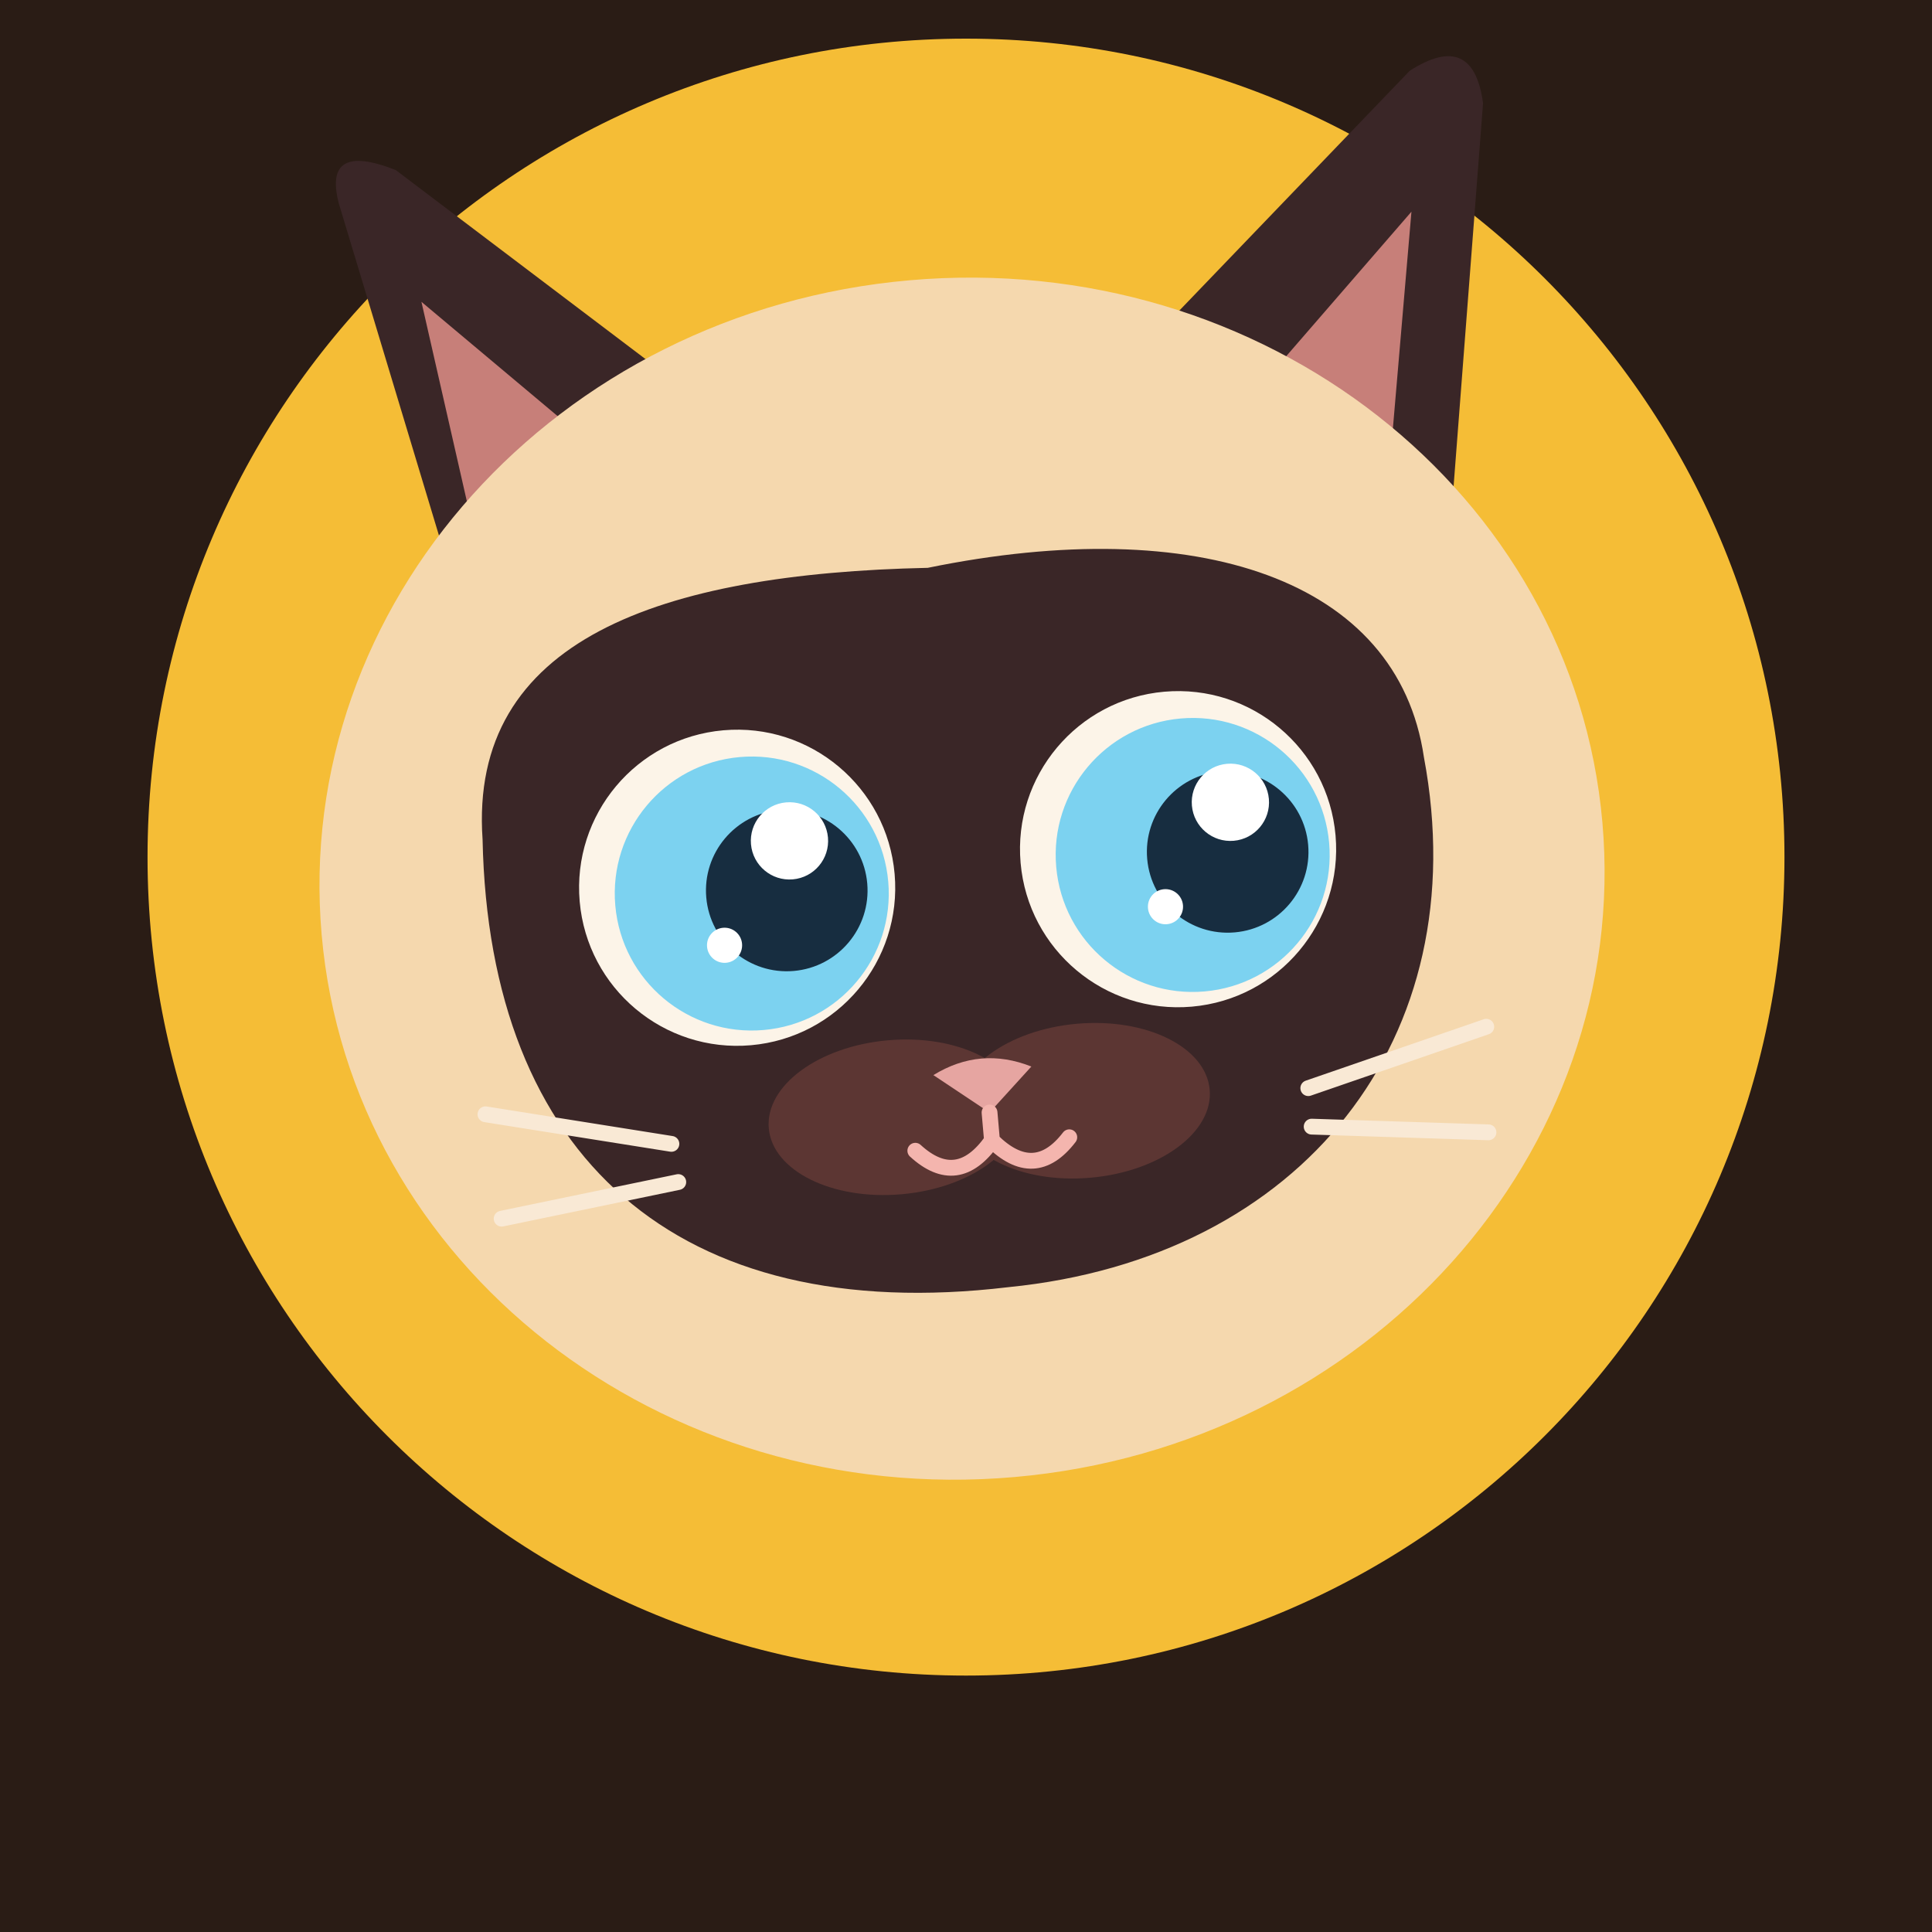
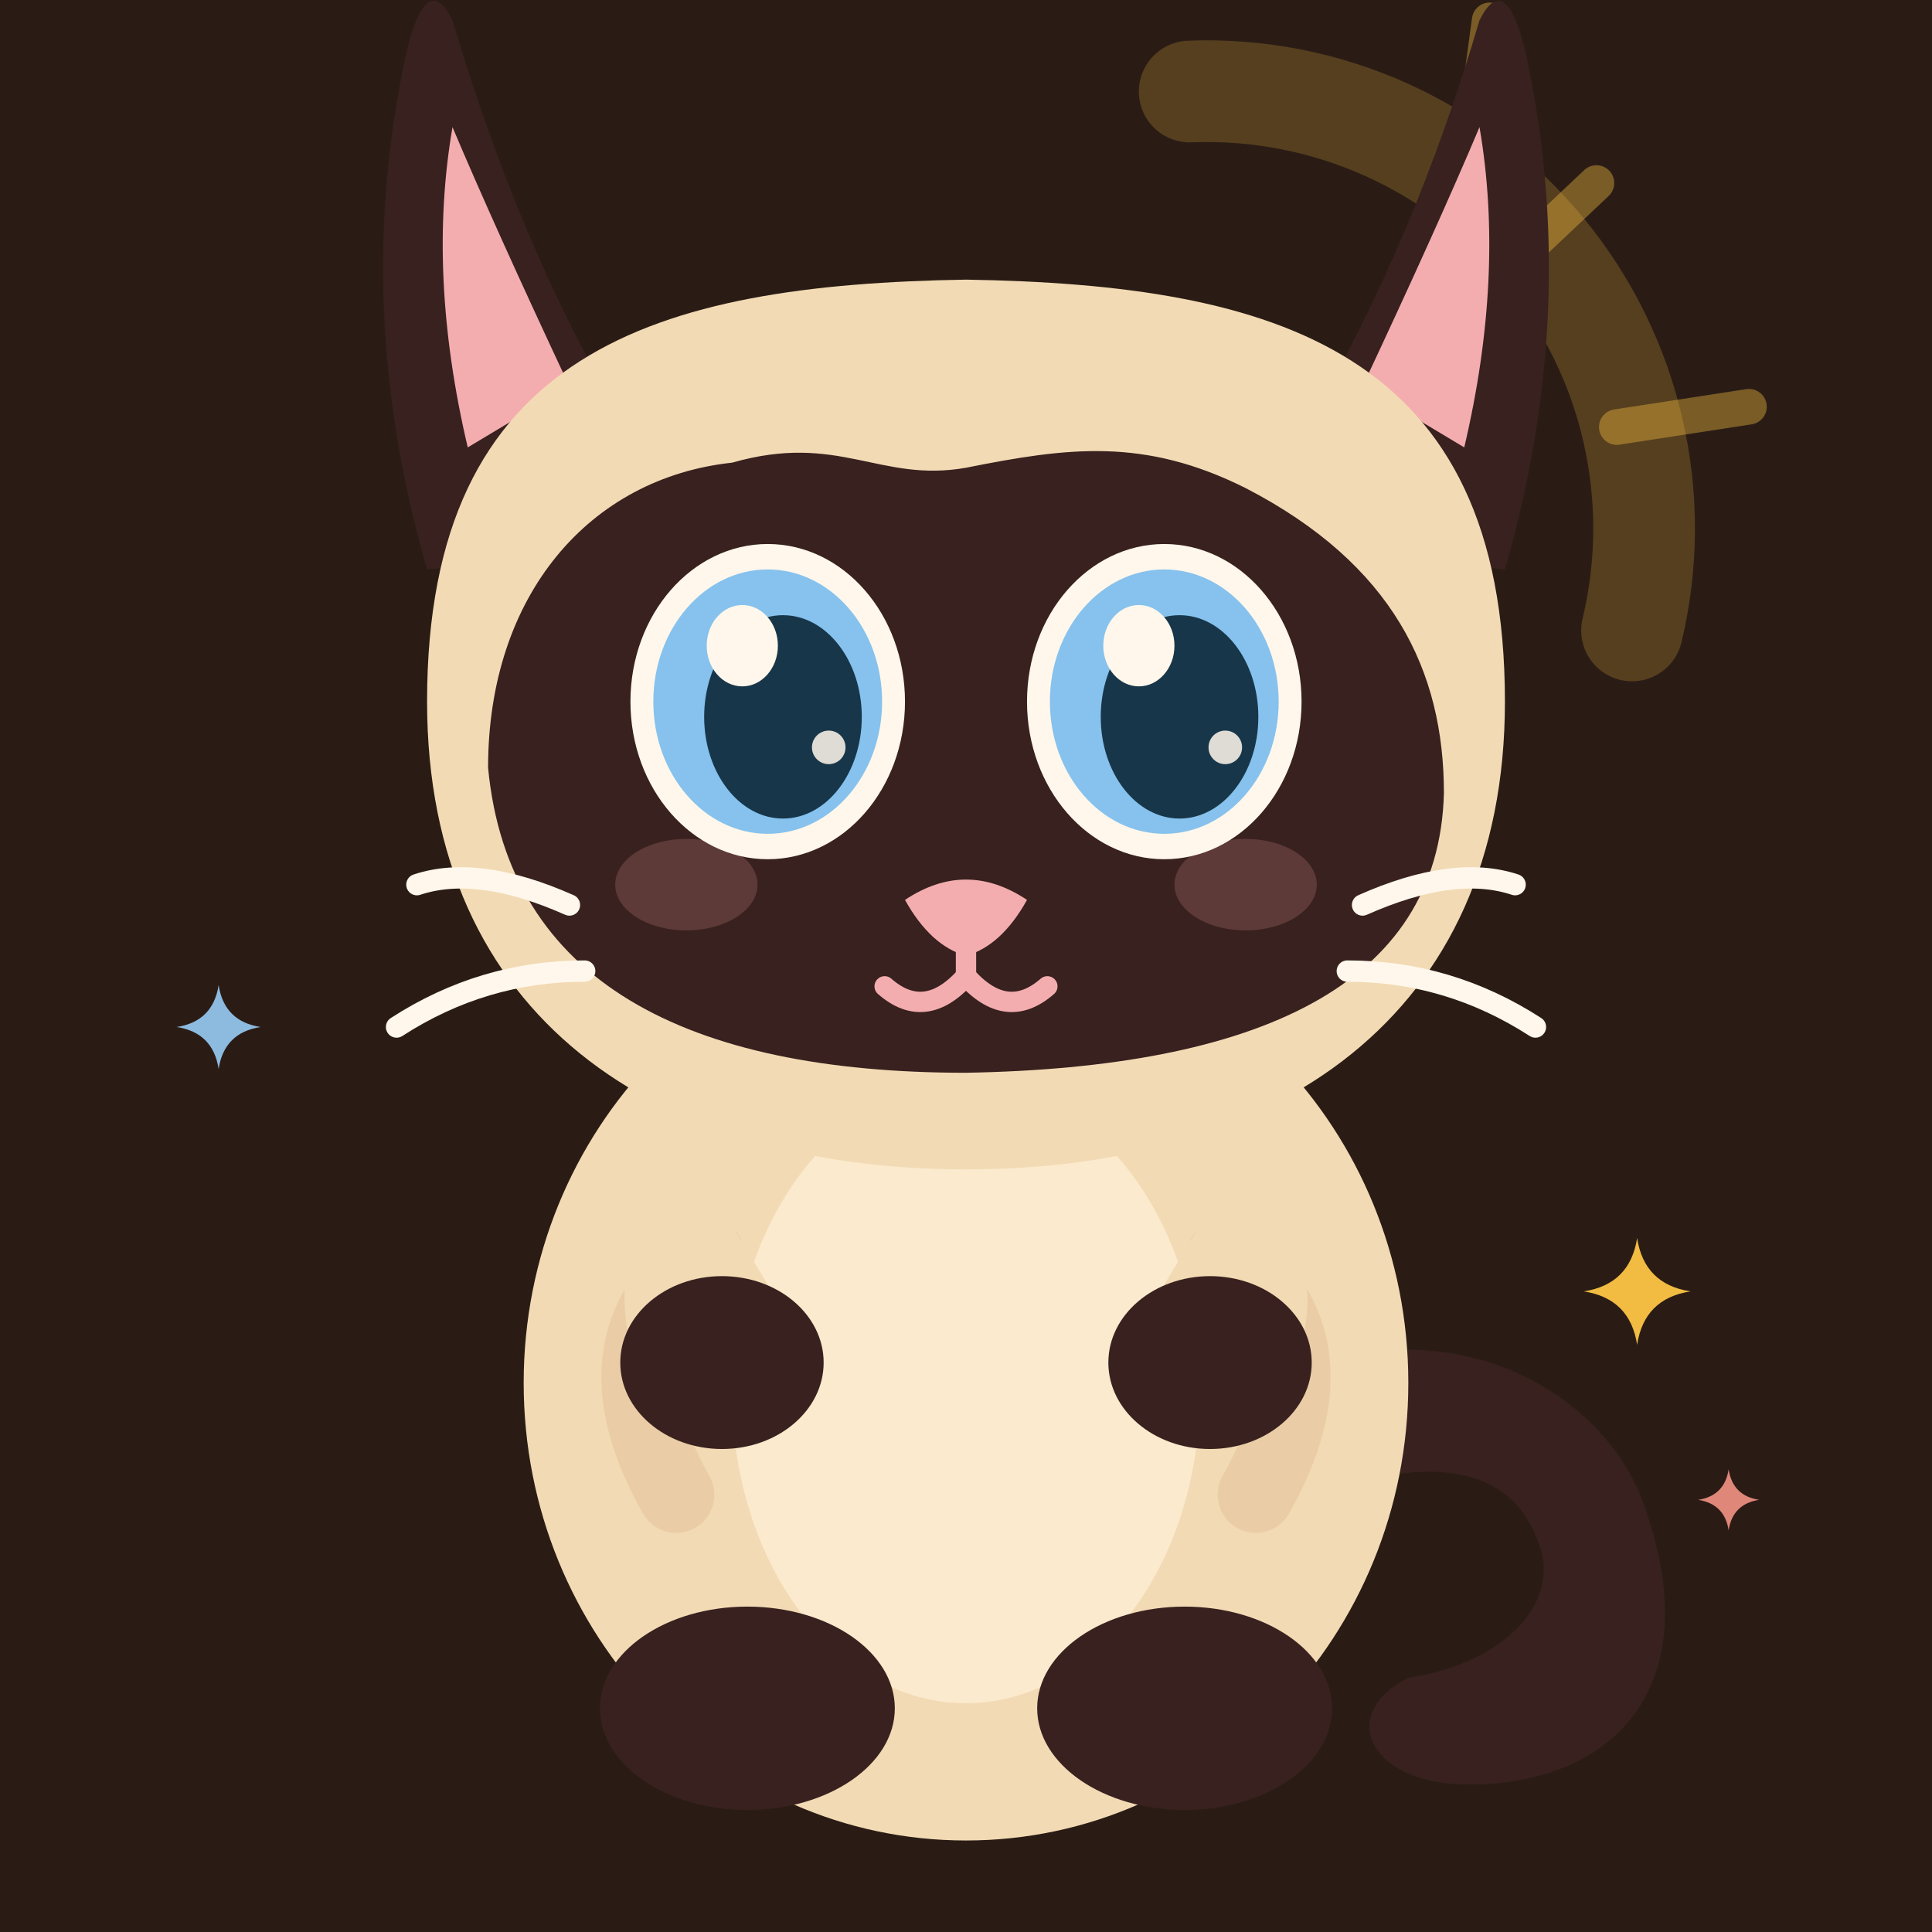
- <svg xmlns="http://www.w3.org/2000/svg" viewBox="130 100 550 550">
-   <rect x="130" y="100" width="550" height="550" fill="#2A1C15" />
-   <circle cx="405" cy="344" r="233" fill="#F5BD36" />
-   <g class="tete-mobile">
-     <g transform="rotate(-5 406 363)">
-       <path d="M274 282 L245 143 Q242 125 262 135 L356 220 Z" fill="#3A2627" />
-       <path d="M449 222 L552 132 Q571 122 572 143 L548 288 Z" fill="#3A2627" />
-       <path d="M277 253 L266 173 L324 231 Z" fill="#C77F79" />
-       <path d="M485 234 L549 172 L534 258 Z" fill="#C77F79" />
-       <ellipse cx="405" cy="350" rx="183" ry="171" fill="#F5D8AE" />
-       <path d="M270 327 C271 270 327 256 403 261 C481 252 536 276 539 327 C547 408 492 466 408 467 C313 470 264 417 270 327 Z" fill="#3A2627" />
-       <g class="oeil">
-         <circle cx="341" cy="347" r="45" fill="#FCF4E8" />
-         <g style="transform:translate(0px,0px)">
-           <circle cx="345" cy="349" r="39" fill="#7CD2F0" />
-           <circle cx="355" cy="349" r="23" fill="#172D40" />
-           <circle cx="357" cy="335" r="11" fill="#FFFFFF" />
-           <circle cx="336" cy="363" r="5" fill="#FFFFFF" />
+ <svg xmlns="http://www.w3.org/2000/svg" viewBox="66 50 380 380" width="512" height="512" role="img" aria-label="Bonjour">
+   <rect x="66" y="50" width="380" height="380" fill="#2A1C15" />
+   <g id="abstract-decor">
+     <path d="M300 68 A86 86 0 0 1 387 174" stroke="#F2BC42" stroke-width="20" stroke-linecap="round" opacity=".22" fill="none" />
+     <path d="M362 103 L380 86 M384 134 L410 130 M356 76 L359 54" stroke="#F2BC42" stroke-width="7" stroke-linecap="round" opacity=".4" />
+     <g id="decor-sparkle-1">
+       <path d="M109 243.75 Q110.1 250.9 117.25 252 Q110.1 253.1 109 260.25 Q107.9 253.1 100.75 252 Q107.9 250.9 109 243.75Z" fill="#8DBBE0" />
+     </g>
+   </g>
+   <g id="cat-rig">
+     <g id="tail" class="tail">
+       <path d="M317 321 C352 306 381 324 389 345 C403 383 382 401 355 401 C335 401 329 387 343 380 C363 377 374 364 368 352 C362 337 344 337 326 344Z" fill="#38211F" />
+     </g>
+     <g id="body-rig" class="body-rig">
+       <ellipse cx="256" cy="322" rx="87" ry="90" fill="#F2DAB4" />
+       <ellipse cx="256" cy="324" rx="46" ry="61" fill="#FFF0D7" opacity=".72" />
+       <path d="M205 297 Q182 314 199 344" stroke="#E4C49C" stroke-width="15" stroke-linecap="round" fill="none" opacity=".6" />
+       <path d="M307 297 Q330 314 313 344" stroke="#E4C49C" stroke-width="15" stroke-linecap="round" fill="none" opacity=".6" />
+     </g>
+     <g id="feet">
+       <ellipse cx="213" cy="386" rx="29" ry="20" fill="#38211F" />
+       <ellipse cx="299" cy="386" rx="29" ry="20" fill="#38211F" />
+     </g>
+     <g id="arms">
+       <g id="arm-left" class="arm-left">
+         <path d="M193 289 Q183 308 197 330 Q201 337 218 330 Q232 323 219 306 L207 286Z" fill="#F2DAB4" />
+         <ellipse cx="208" cy="318" rx="20" ry="17" fill="#38211F" />
+       </g>
+       <g id="arm-right" class="arm-right">
+         <path d="M319 289 Q329 308 315 330 Q311 337 294 330 Q280 323 293 306 L305 286Z" fill="#F2DAB4" />
+         <ellipse cx="304" cy="318" rx="20" ry="17" fill="#38211F" />
+       </g>
+     </g>
+     <g id="head-rig" class="head-rig">
+       <g id="ear-left" class="ear-left">
+         <path d="M188 132 Q168 98 155 54 Q150 44 146 60 Q135 110 150 162 L194 158Z" fill="#38211F" />
+         <path d="M178 126 Q163 94 155 75 Q150 104 158 138Z" fill="#F4ADAF" />
+       </g>
+       <g id="ear-right" class="ear-right">
+         <path d="M324 132 Q344 98 357 54 Q362 44 366 60 Q377 110 362 162 L318 158Z" fill="#38211F" />
+         <path d="M334 126 Q349 94 357 75 Q362 104 354 138Z" fill="#F4ADAF" />
+       </g>
+       <path d="M150 188 C150 119 195 106 256 105 C317 106 362 119 362 188 C362 250 317 280 256 280 C195 280 150 250 150 188Z" fill="#F2DAB4" />
+       <path d="M162 201 C162 167 182 144 210 141 C231 135 239 145 256 142 C276 138 291 136 311 146 C340 161 350 182 350 206 C349 244 313 260 256 261 C201 261 166 243 162 201Z" fill="#38211F" />
+       <ellipse cx="201" cy="224" rx="14" ry="9" fill="#67413E" opacity=".77" />
+       <ellipse cx="311" cy="224" rx="14" ry="9" fill="#67413E" opacity=".77" />
+       <g id="eyes-open" opacity="1">
+         <g class="eye" transform="translate(217 188)">
+           <ellipse rx="27" ry="31" fill="#FFF7EB" />
+           <ellipse rx="22.5" ry="26" fill="#86C2ED" />
+           <ellipse cx="3" cy="3" rx="15.5" ry="20" fill="#18364A" />
+           <ellipse cx="-5" cy="-11" rx="7" ry="8" fill="#FFF7EB" />
+           <circle cx="12" cy="9" r="3.3" fill="#FFF7EB" opacity=".86" />
+         </g>
+         <g class="eye" transform="translate(295 188)">
+           <ellipse rx="27" ry="31" fill="#FFF7EB" />
+           <ellipse rx="22.5" ry="26" fill="#86C2ED" />
+           <ellipse cx="3" cy="3" rx="15.5" ry="20" fill="#18364A" />
+           <ellipse cx="-5" cy="-11" rx="7" ry="8" fill="#FFF7EB" />
+           <circle cx="12" cy="9" r="3.3" fill="#FFF7EB" opacity=".86" />
        </g>
      </g>
-       <g class="oeil">
-         <circle cx="467" cy="347" r="45" fill="#FCF4E8" />
-         <g style="transform:translate(0px,0px)">
-           <circle cx="471" cy="349" r="39" fill="#7CD2F0" />
-           <circle cx="481" cy="349" r="23" fill="#172D40" />
-           <circle cx="483" cy="335" r="11" fill="#FFFFFF" />
-           <circle cx="462" cy="363" r="5" fill="#FFFFFF" />
-         </g>
+       <g id="eyes-sleepy" opacity="0">
+         <path d="M192 192 Q215 215 240 191" stroke="#FFF7EB" stroke-width="7" stroke-linecap="round" fill="none" />
+         <path d="M272 191 Q297 215 320 192" stroke="#FFF7EB" stroke-width="7" stroke-linecap="round" fill="none" />
      </g>
-       <ellipse cx="380" cy="416" rx="36" ry="22" fill="#5C3633" />
-       <ellipse cx="434" cy="416" rx="36" ry="22" fill="#5C3633" />
-       <path d="M392 405 Q406 398 420 405 L407 417 Z" fill="#E6A5A1" />
-       <path d="M407 417 V425 M407 425 Q396 438 385 426 M407 425 Q418 438 429 426" fill="none" stroke="#F4B5AE" stroke-width="4.5" stroke-linecap="round" stroke-linejoin="round" />
-       <path d="M316 418 L264 405 M317 429 L266 435 M498 418 L550 405 M498 429 L548 435" fill="none" stroke="#F9E9D5" stroke-width="4.5" stroke-linecap="round" />
+       <g id="nose">
+         <path d="M244 227 Q256 219 268 227 Q263 236 256 238 Q249 236 244 227Z" fill="#F4ADAF" />
+       </g>
+       <g id="smile" opacity="1">
+         <path d="M256 237 V242 M256 242 Q248 251 240 244 M256 242 Q264 251 272 244" stroke="#F4ADAF" stroke-width="4" stroke-linecap="round" fill="none" />
+       </g>
+       <g id="meow-mouth" opacity="0">
+         <ellipse cx="256" cy="249" rx="11" ry="13" fill="#8C4F56" />
+         <path d="M251 257 Q256 251 261 257" stroke="#F4ADAF" stroke-width="4" stroke-linecap="round" fill="none" />
+       </g>
+       <g id="whiskers" fill="none" stroke="#FFF7EB" stroke-linecap="round" stroke-width="4.2">
+         <path d="M178 228 Q160 220 148 224 M181 241 Q161 241 144 252 M334 228 Q352 220 364 224 M331 241 Q351 241 368 252" />
+       </g>
+     </g>
+   </g>
+   <g id="scene-prop">
+     <g id="extra-prop">
+       <g>
+         <path d="M388 293.5 Q389.4 302.6 398.5 304 Q389.4 305.4 388 314.5 Q386.6 305.4 377.5 304 Q386.6 302.6 388 293.5Z" fill="#F2BC42" />
+       </g>
+       <g>
+         <path d="M406 339.0 Q406.8 344.2 412.0 345 Q406.8 345.8 406 351.0 Q405.2 345.8 400.0 345 Q405.2 344.2 406 339.0Z" fill="#DF8779" />
+       </g>
    </g>
  </g>
</svg>
